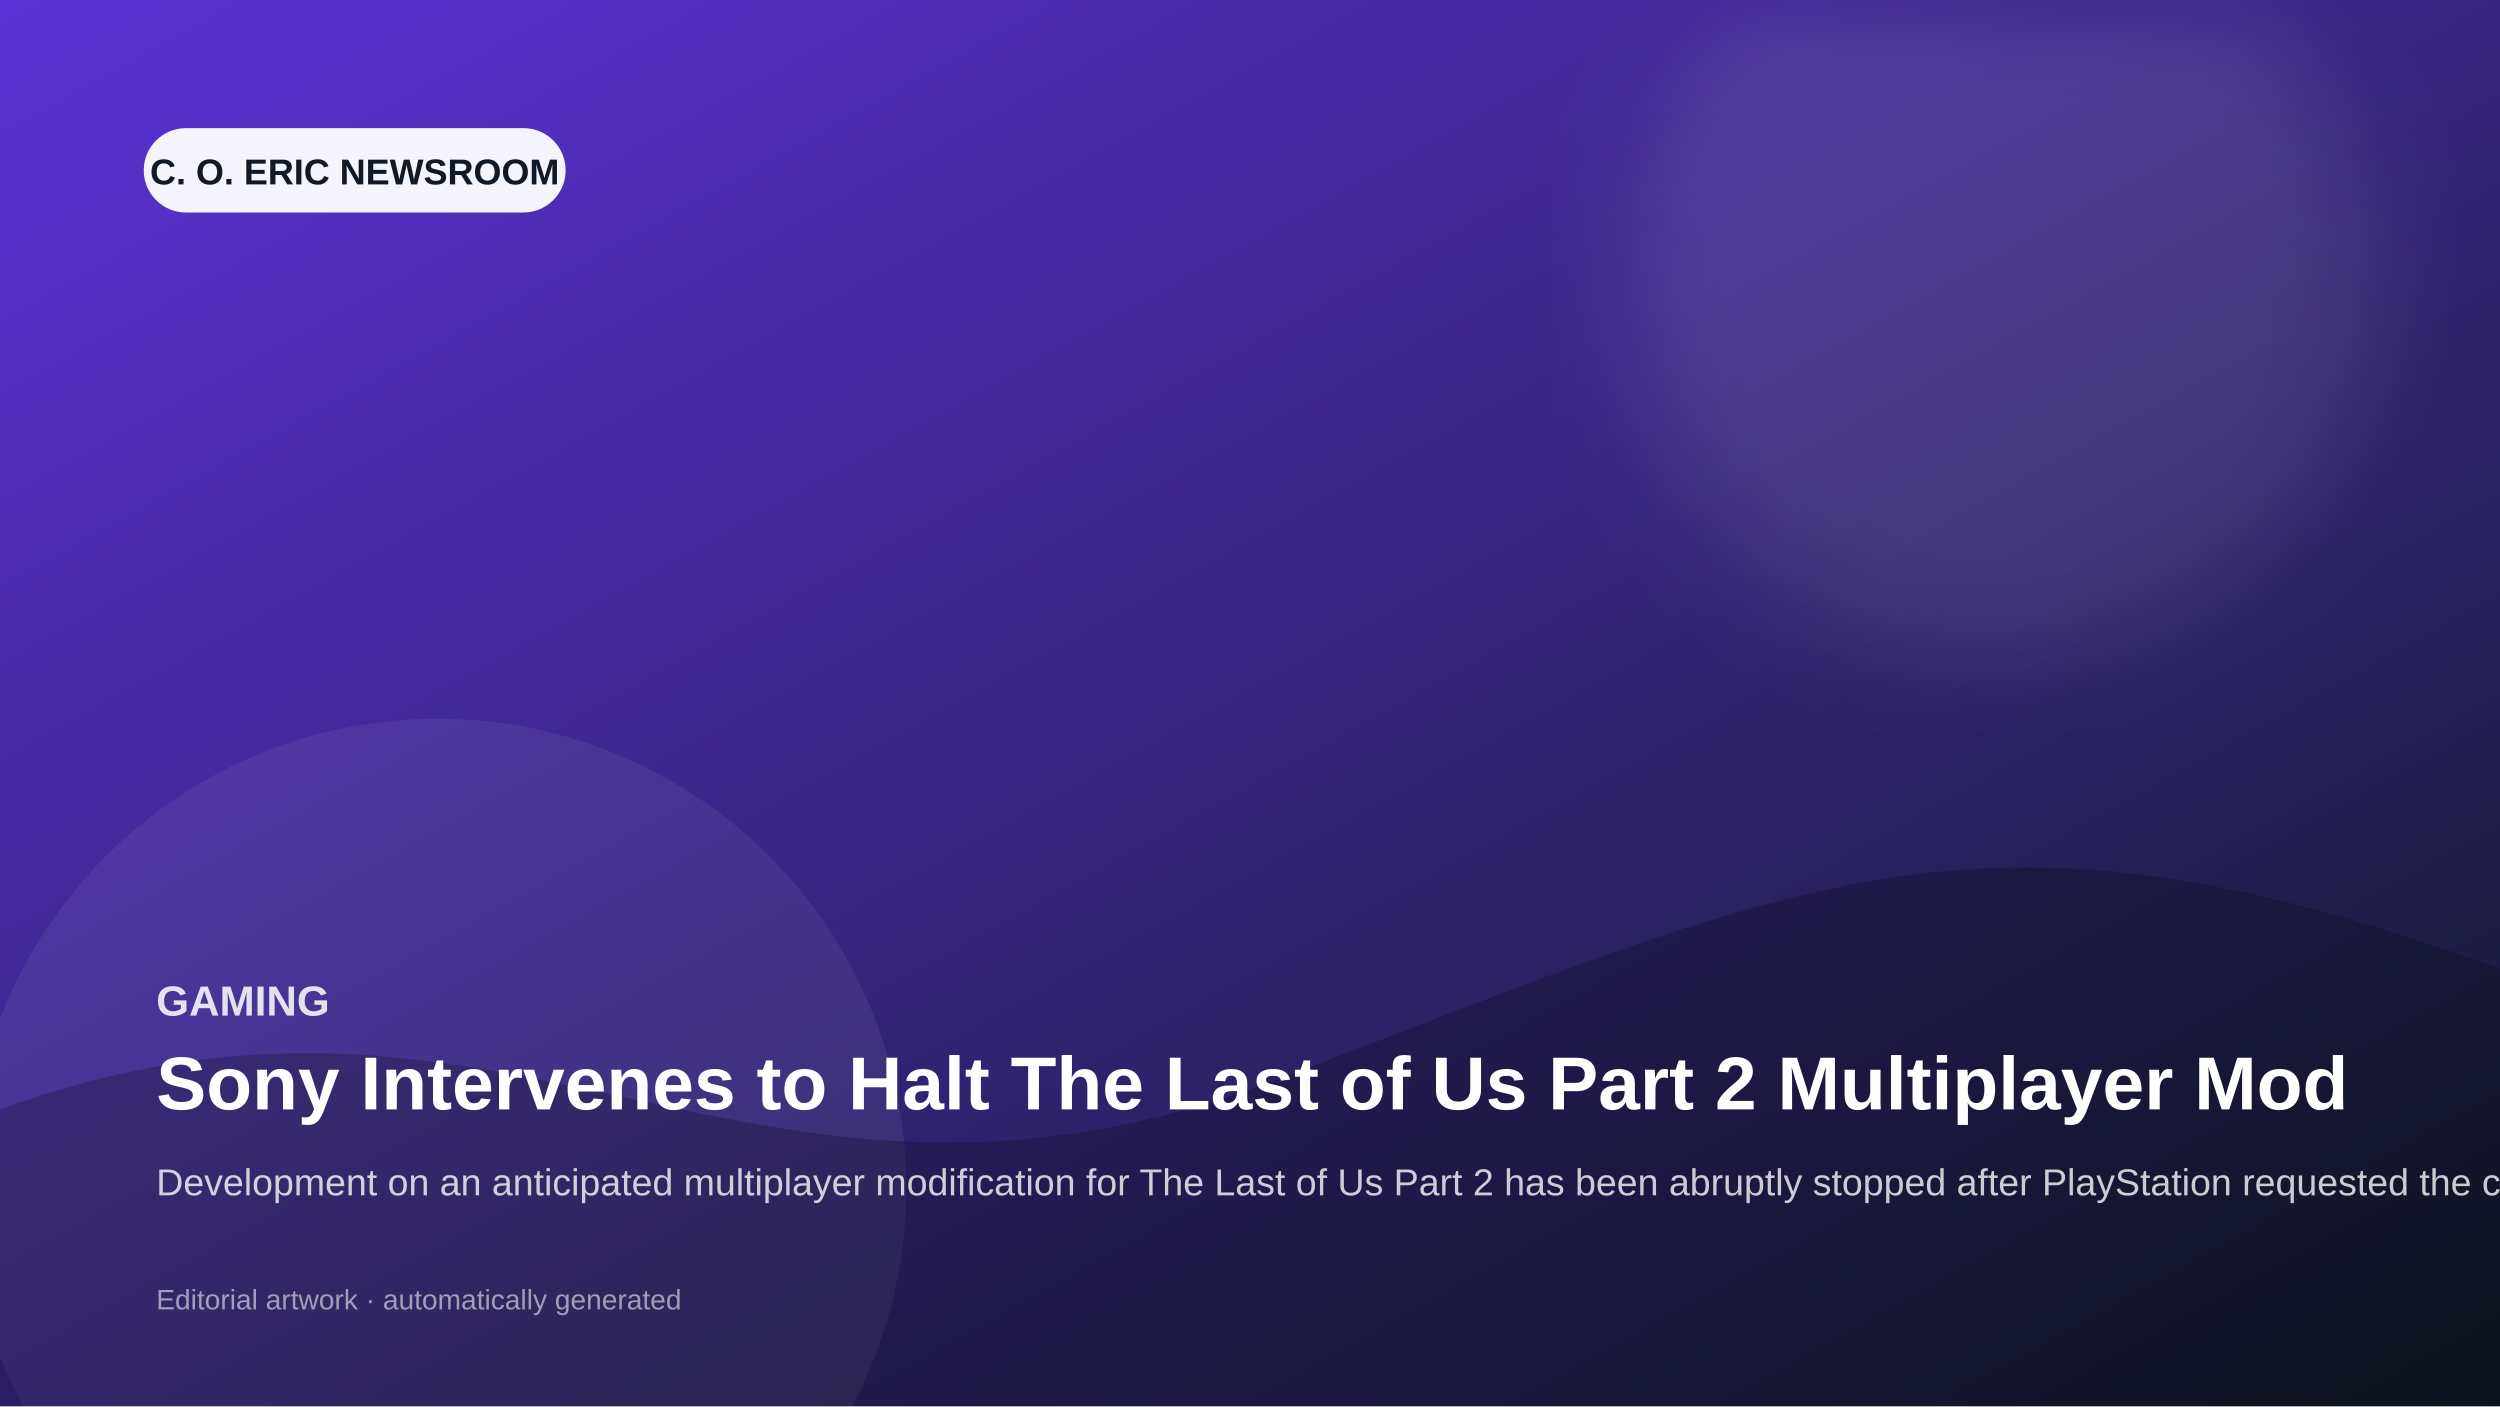
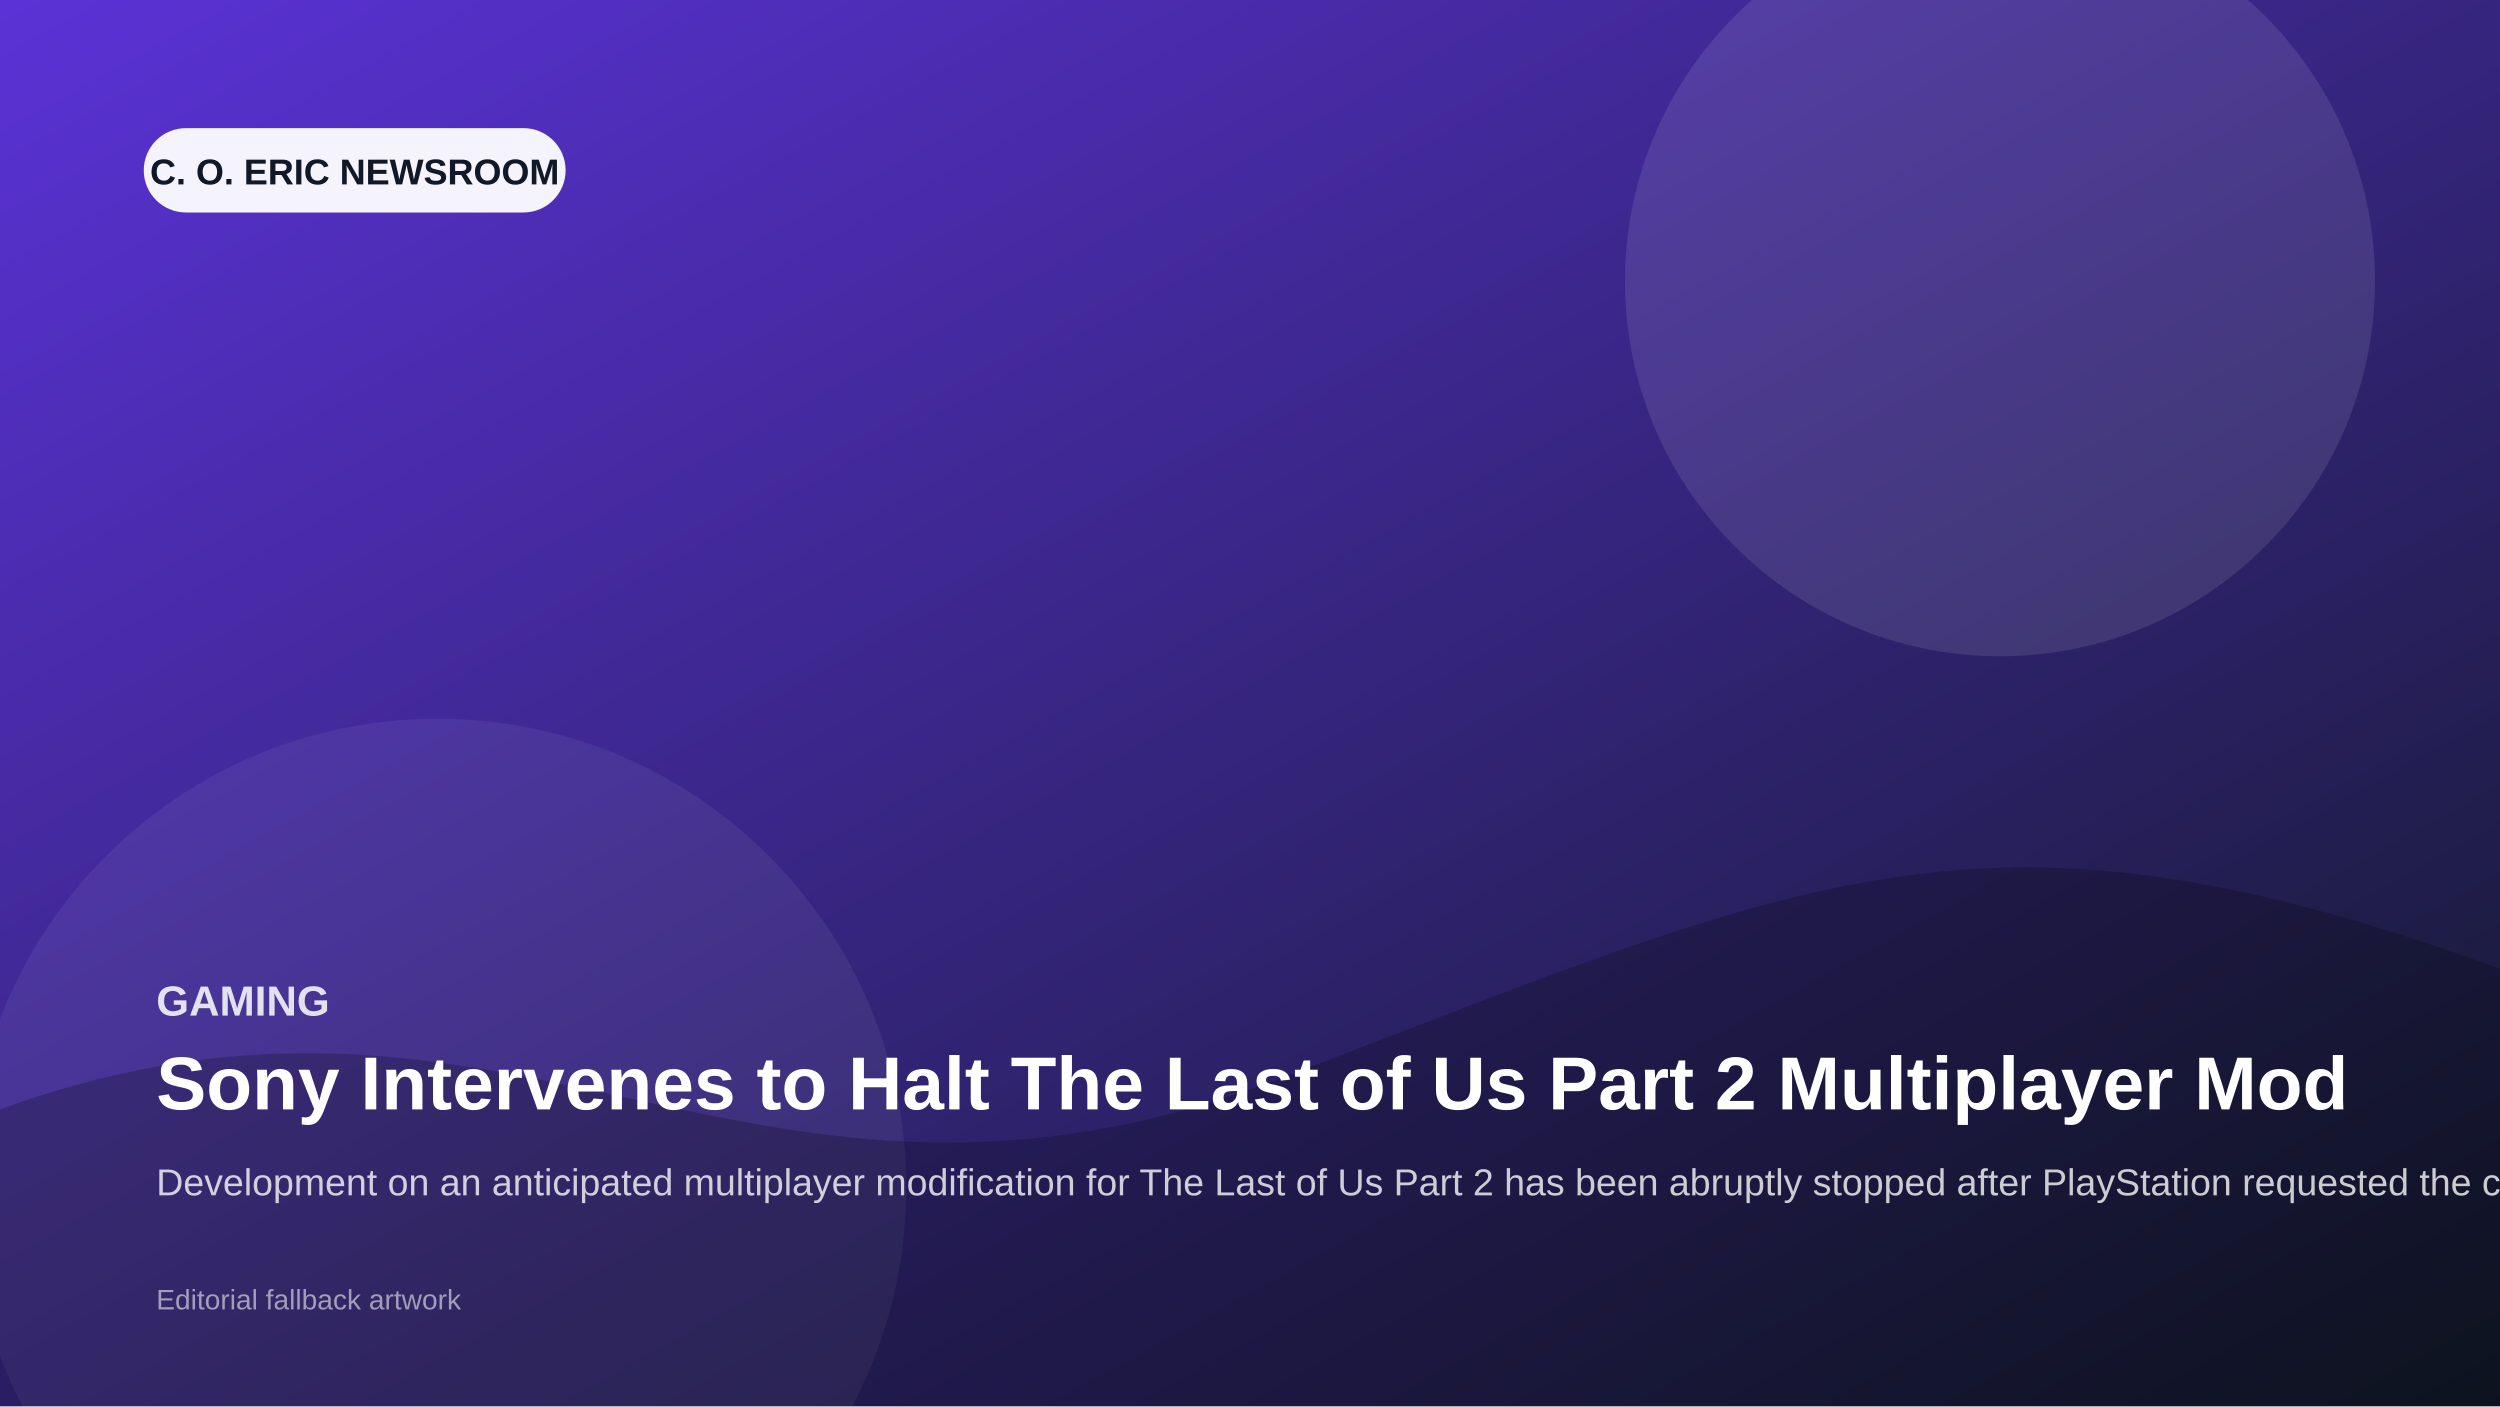
<svg xmlns="http://www.w3.org/2000/svg" viewBox="0 0 1600 900" role="img" aria-labelledby="t d">
  <defs>
    <linearGradient id="bg" x1="0" y1="0" x2="1" y2="1">
      <stop offset="0" stop-color="rgb(91,50,214)" />
      <stop offset="1" stop-color="#111827" />
    </linearGradient>
-     <filter id="glow">
-       <feGaussianBlur stdDeviation="32" />
-     </filter>
  </defs>
  <rect width="1600" height="900" fill="url(#bg)" />
-   <circle cx="1280" cy="180" r="240" fill="#fff" opacity=".10" filter="url(#glow)" />
+   <circle cx="1280" cy="180" r="240" fill="#fff" opacity=".10" />
  <circle cx="280" cy="760" r="300" fill="#fff" opacity=".06" />
  <path d="M0 710 C330 590 480 820 820 690 S1270 500 1600 620 V900 H0Z" fill="#000" opacity=".22" />
  <rect x="92" y="82" width="270" height="54" rx="27" fill="#fff" opacity=".94" />
  <text x="227" y="118" text-anchor="middle" font-family="Arial,Helvetica,sans-serif" font-size="23" font-weight="700" fill="#111827">C. O. ERIC NEWSROOM</text>
-   <text x="100" y="650" font-family="Arial,Helvetica,sans-serif" font-size="27" font-weight="800" fill="#fff" opacity=".85">GAMING</text>
-   <text id="t" x="100" y="710" font-family="Arial,Helvetica,sans-serif" font-size="48" font-weight="800" fill="#fff">Sony Intervenes to Halt The Last of Us Part 2 Multiplayer Mod</text>
+   <text id="t" x="100" y="650" font-family="Arial,Helvetica,sans-serif" font-size="27" font-weight="800" fill="#fff" opacity=".85">GAMING</text>
+   <text x="100" y="710" font-family="Arial,Helvetica,sans-serif" font-size="48" font-weight="800" fill="#fff">Sony Intervenes to Halt The Last of Us Part 2 Multiplayer Mod</text>
  <text id="d" x="100" y="765" font-family="Arial,Helvetica,sans-serif" font-size="24" fill="#fff" opacity=".78">Development on an anticipated multiplayer modification for The Last of Us Part 2 has been abruptly stopped after PlayStation requested the creators to cease their work.</text>
-   <text x="100" y="838" font-family="Arial,Helvetica,sans-serif" font-size="18" fill="#fff" opacity=".55">Editorial artwork · automatically generated</text>
+   <text x="100" y="838" font-family="Arial,Helvetica,sans-serif" font-size="18" fill="#fff" opacity=".55">Editorial fallback artwork</text>
</svg>
